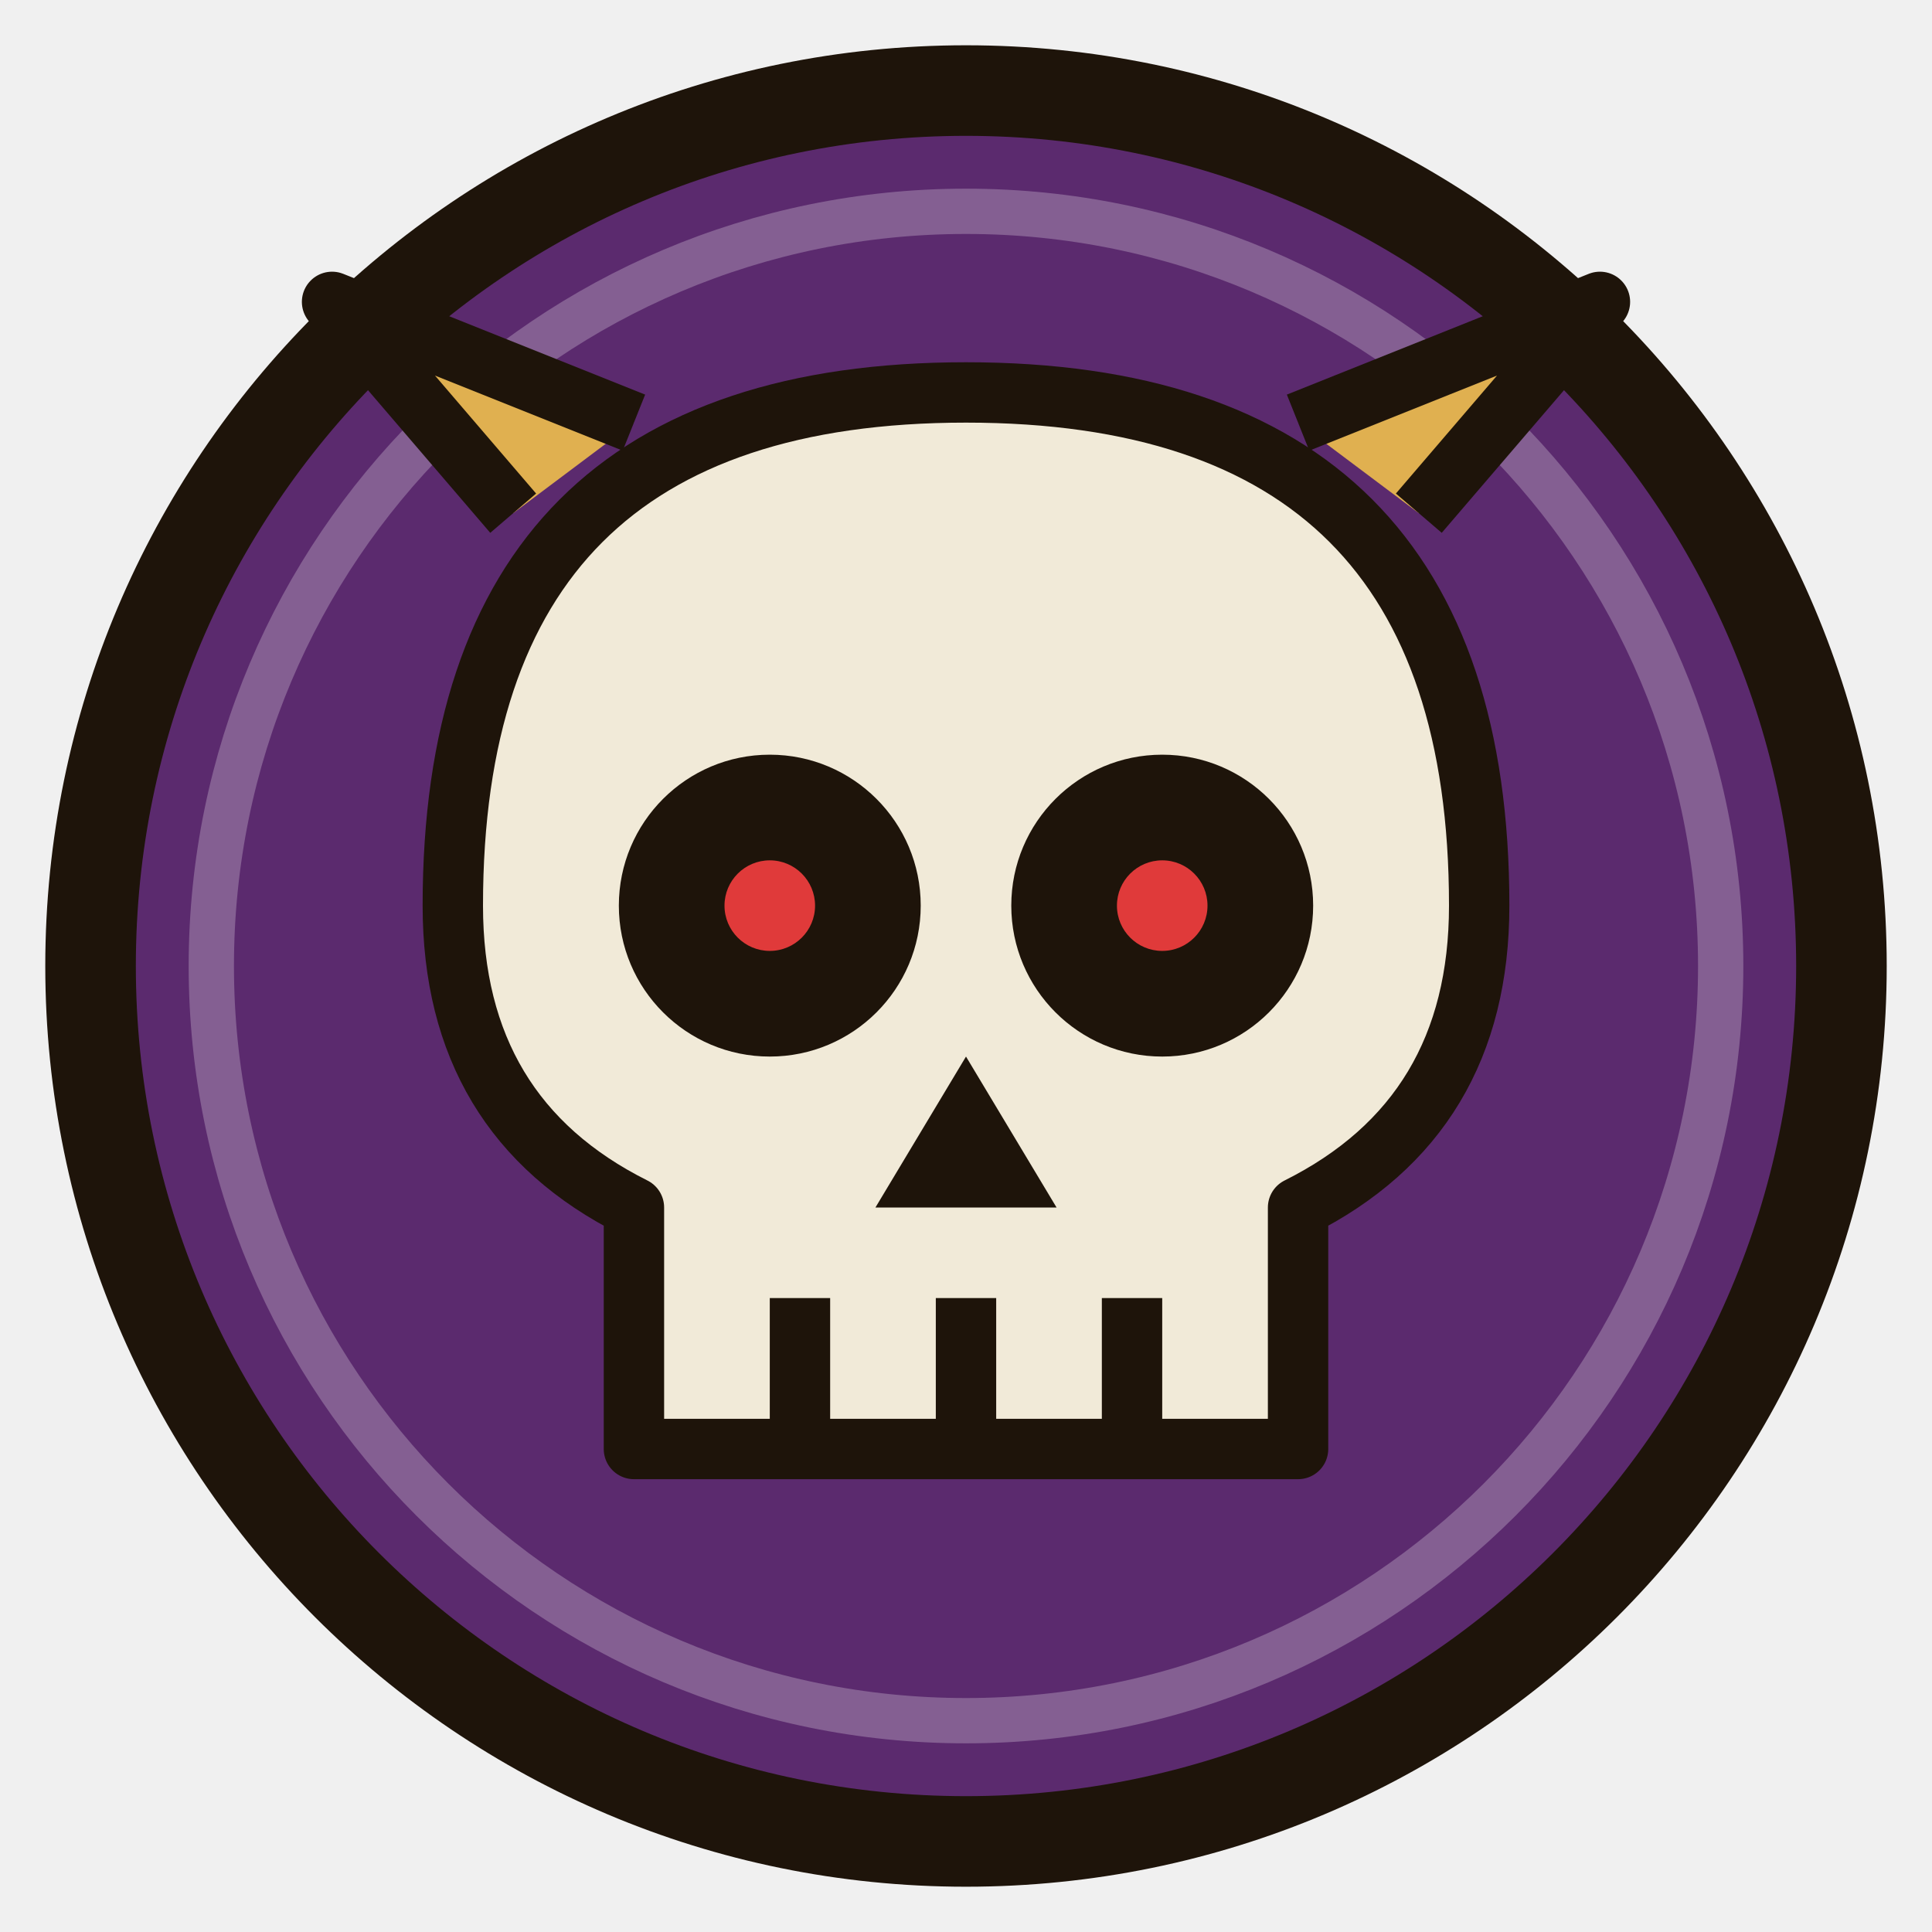
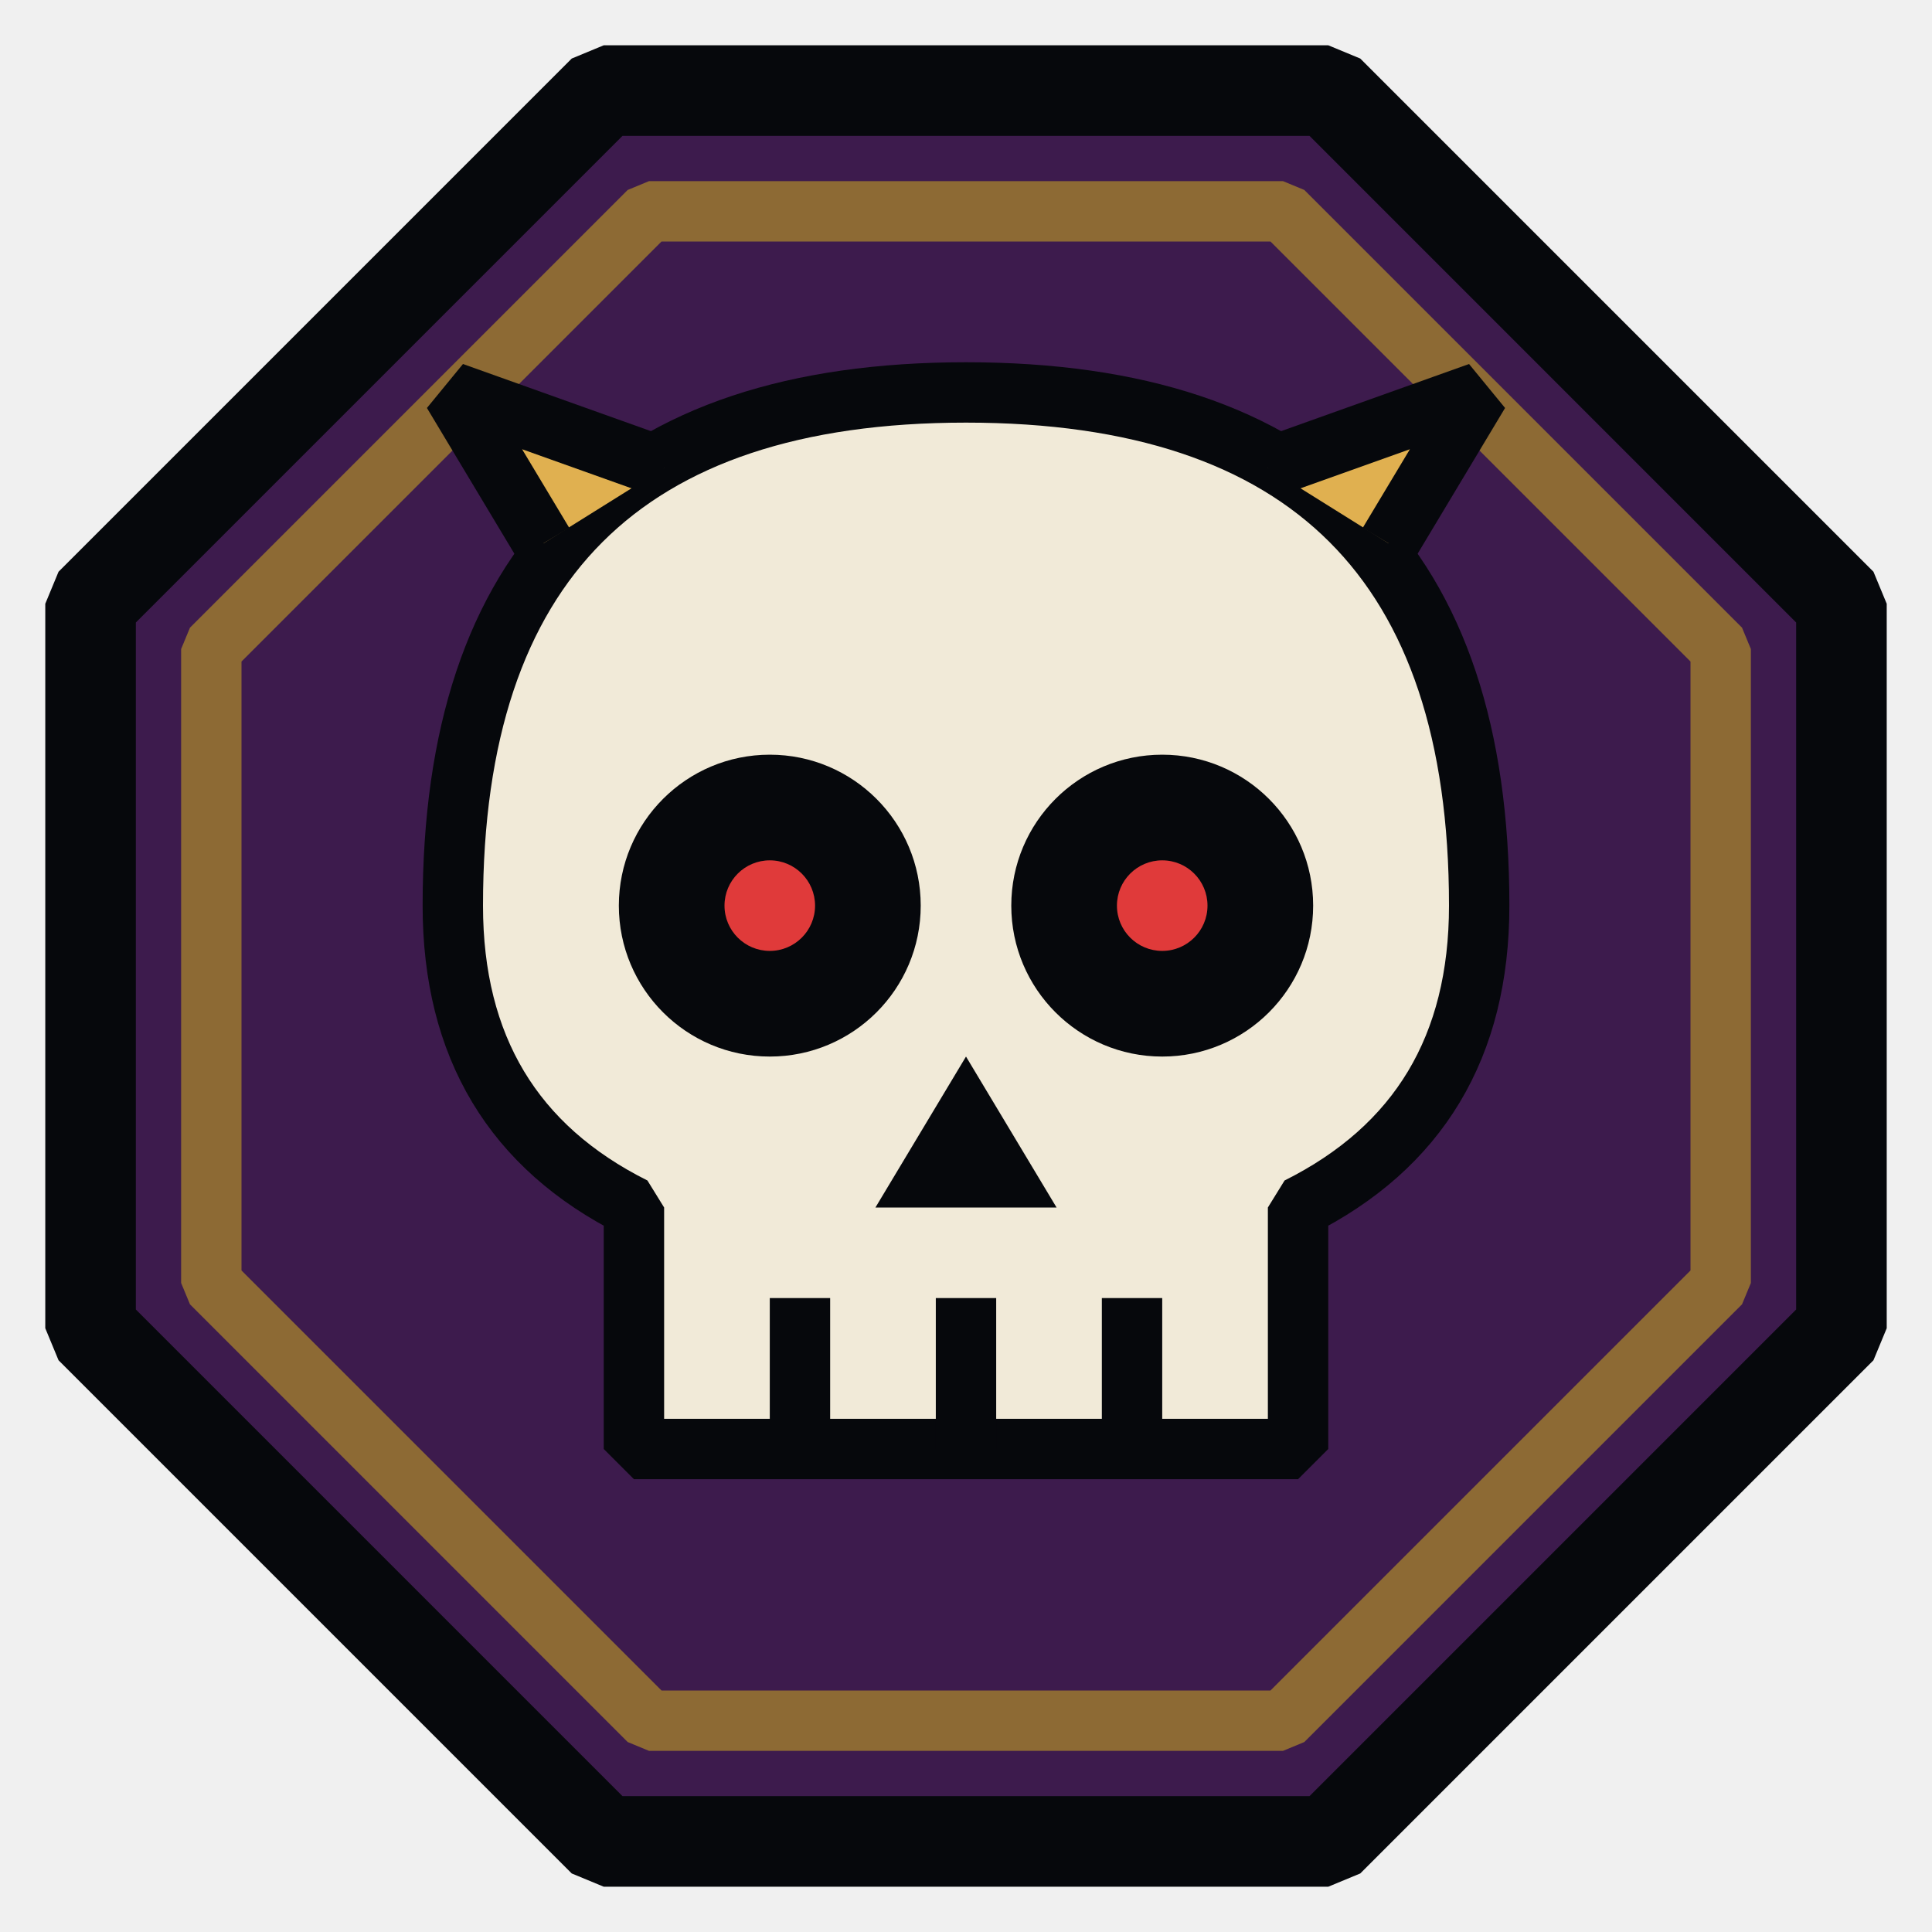
<svg xmlns="http://www.w3.org/2000/svg" width="128" height="128" viewBox="0 0 128 128">
-   <circle cx="64" cy="64" r="58" fill="#5b2a6e" stroke="#1e140a" stroke-width="6" />
-   <circle cx="64" cy="64" r="50" fill="none" stroke="#ffffff" stroke-opacity="0.25" stroke-width="3" />
-   <path d="M30 60 Q30 26 64 26 Q98 26 98 60 Q98 74 86 80 L86 96 L42 96 L42 80 Q30 74 30 60 Z" fill="#f1ead8" stroke="#1e140a" stroke-width="4" stroke-linejoin="round" />
-   <circle cx="51" cy="60" r="10" fill="#1e140a" />
-   <circle cx="77" cy="60" r="10" fill="#1e140a" />
+   <path d="M40 6 H88 L122 40 V88 L88 122 H40 L6 88 V40 Z" fill="#3d1b4d" stroke="#06080c" stroke-width="6" stroke-linejoin="bevel" />
+   <path d="M43 14 H85 L114 43 V85 L85 114 H43 L14 85 V43 Z" fill="none" stroke="#8d6a34" stroke-width="4" stroke-linejoin="bevel" />
+   <path d="M30 60 Q30 26 64 26 Q98 26 98 60 Q98 74 86 80 L86 96 L42 96 L42 80 Q30 74 30 60 Z" fill="#f1ead8" stroke="#06080c" stroke-width="4" stroke-linejoin="bevel" />
+   <circle cx="51" cy="60" r="10" fill="#06080c" />
+   <circle cx="77" cy="60" r="10" fill="#06080c" />
  <circle cx="51" cy="60" r="3" fill="#e03a3a" />
  <circle cx="77" cy="60" r="3" fill="#e03a3a" />
-   <path d="M64 70 L58 80 L70 80 Z" fill="#1e140a" />
-   <path d="M53 86 L53 96 M64 86 L64 96 M75 86 L75 96" stroke="#1e140a" stroke-width="4" />
-   <path d="M34 34 L22 20 L42 28 M94 34 L106 20 L86 28" fill="#e0b050" stroke="#1e140a" stroke-width="4" stroke-linejoin="round" />
+   <path d="M64 70 L58 80 L70 80 Z" fill="#06080c" />
+   <path d="M53 86 L53 96 M64 86 L64 96 M75 86 L75 96" stroke="#06080c" stroke-width="4" />
+   <path d="M36 36 L30 26 L44 31 M92 36 L98 26 L84 31" fill="#e0b050" stroke="#06080c" stroke-width="4" stroke-linejoin="bevel" />
</svg>
